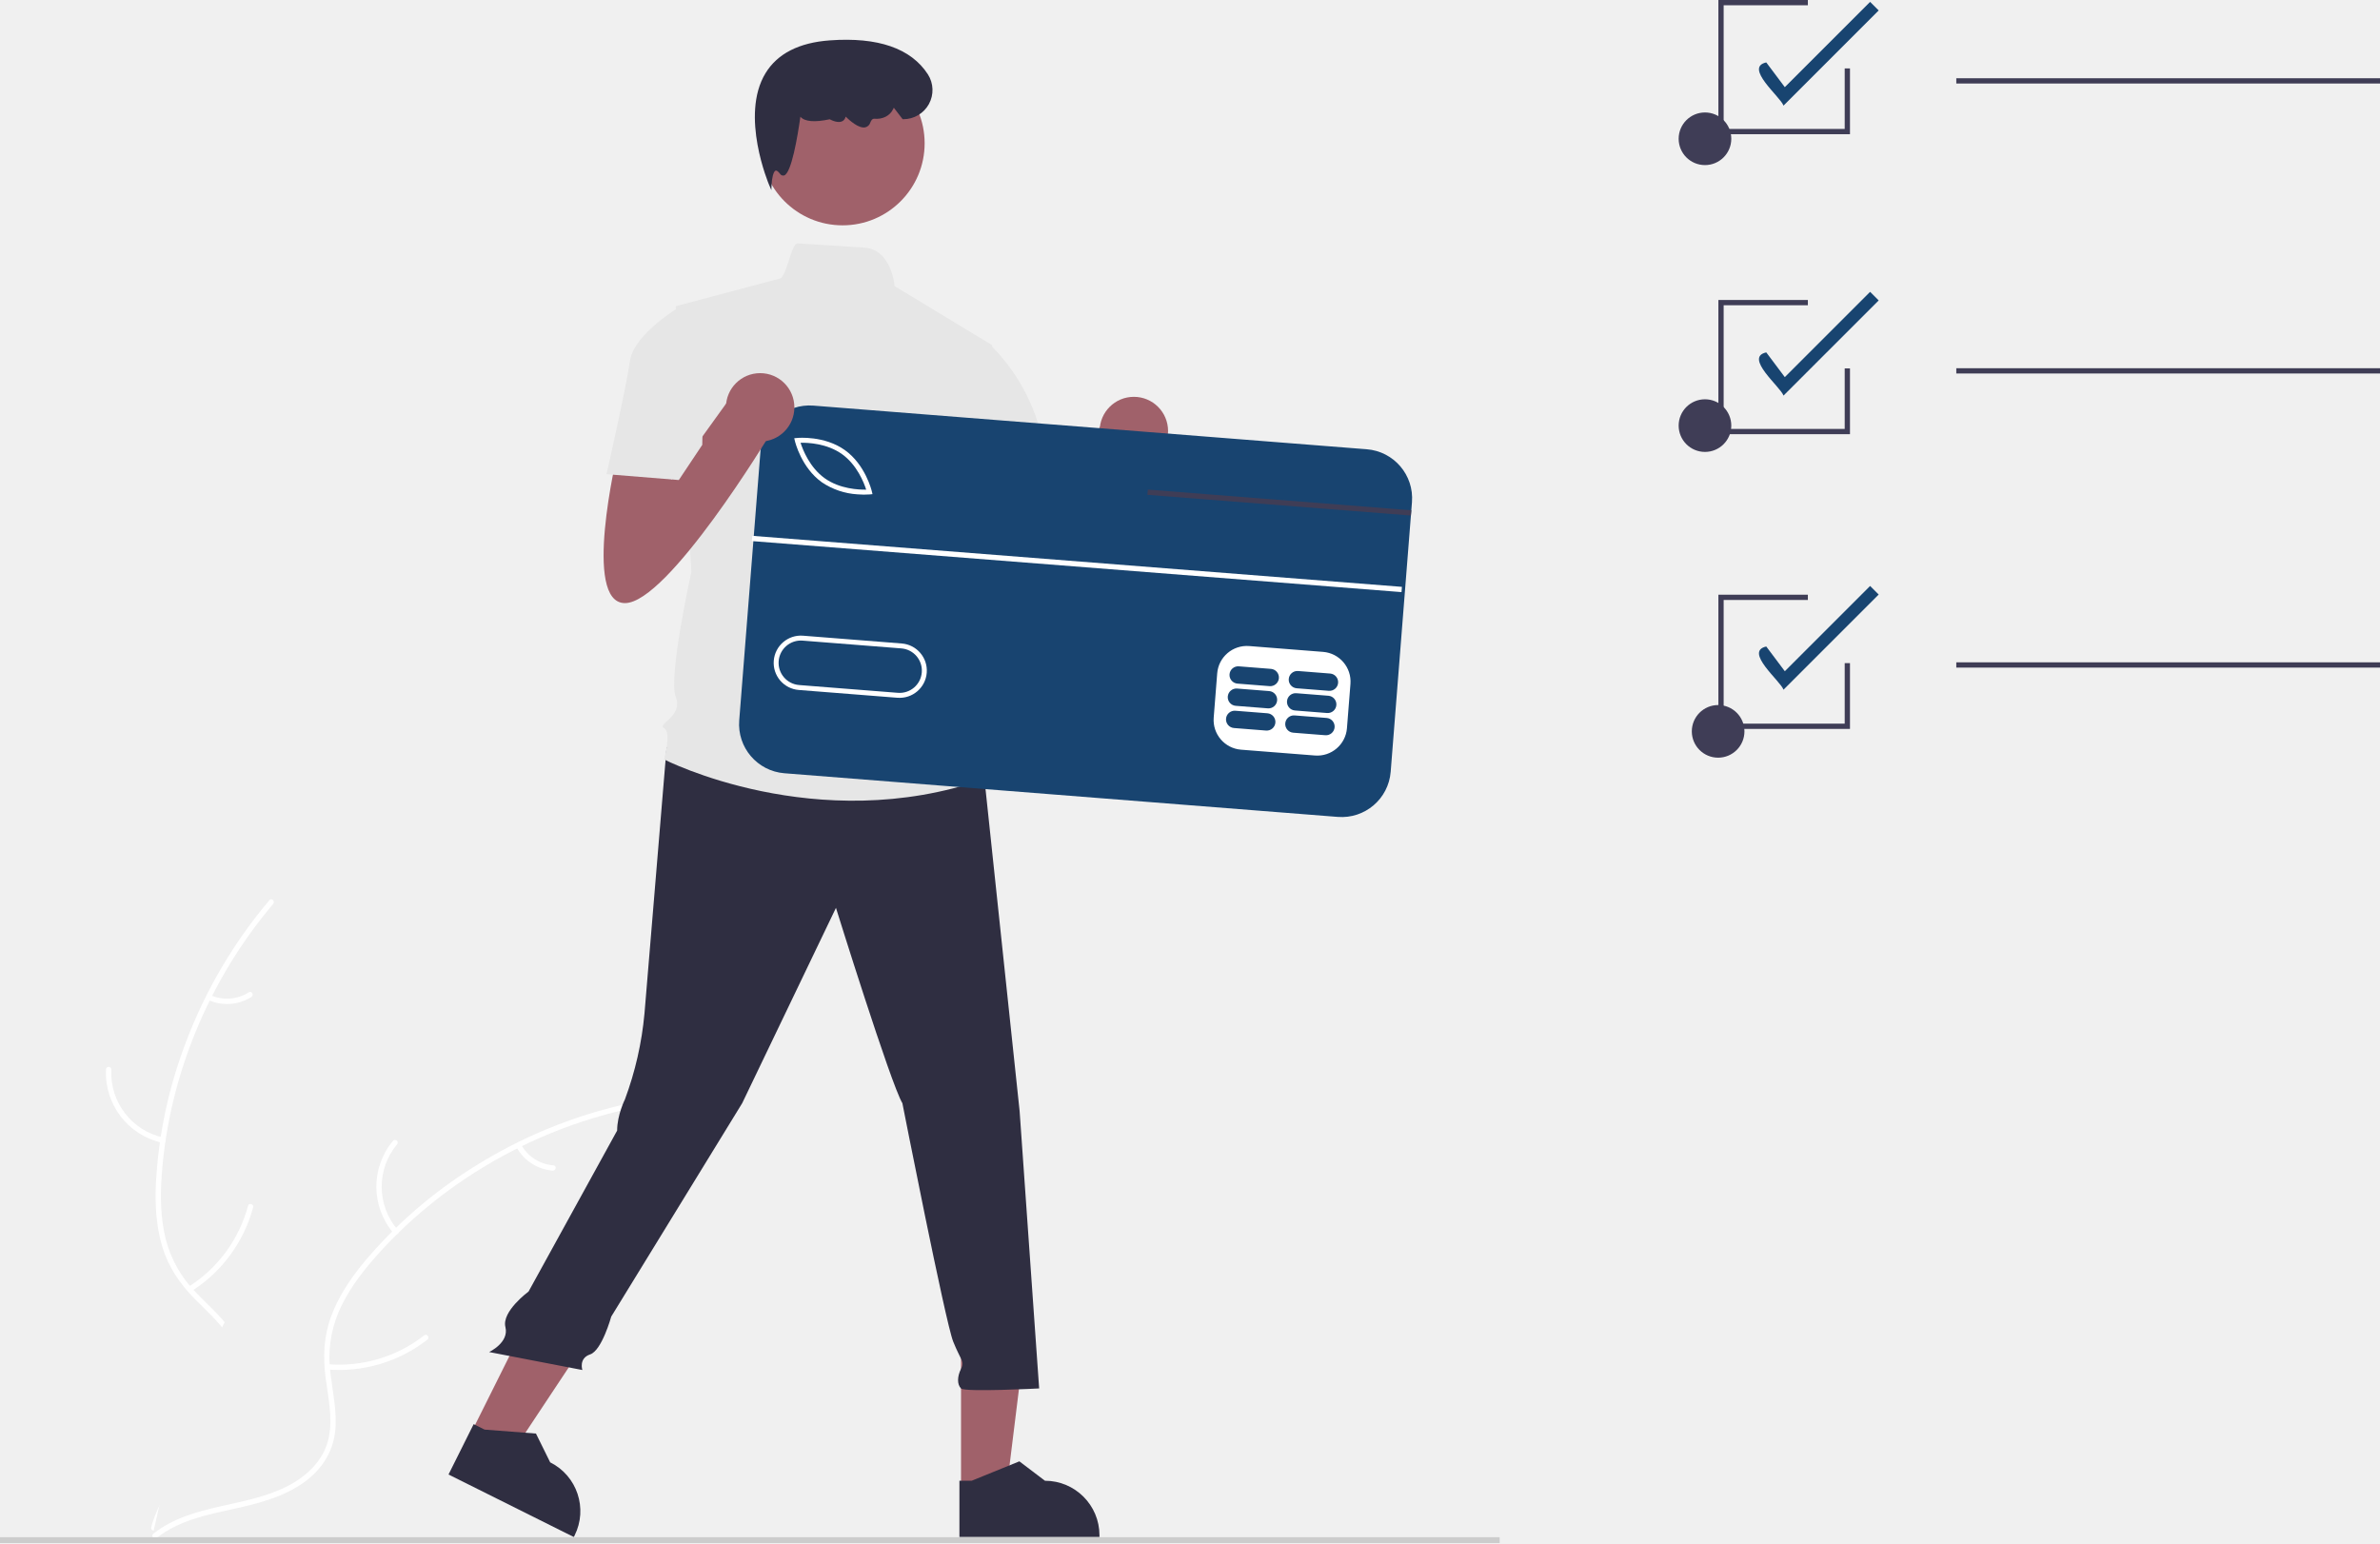
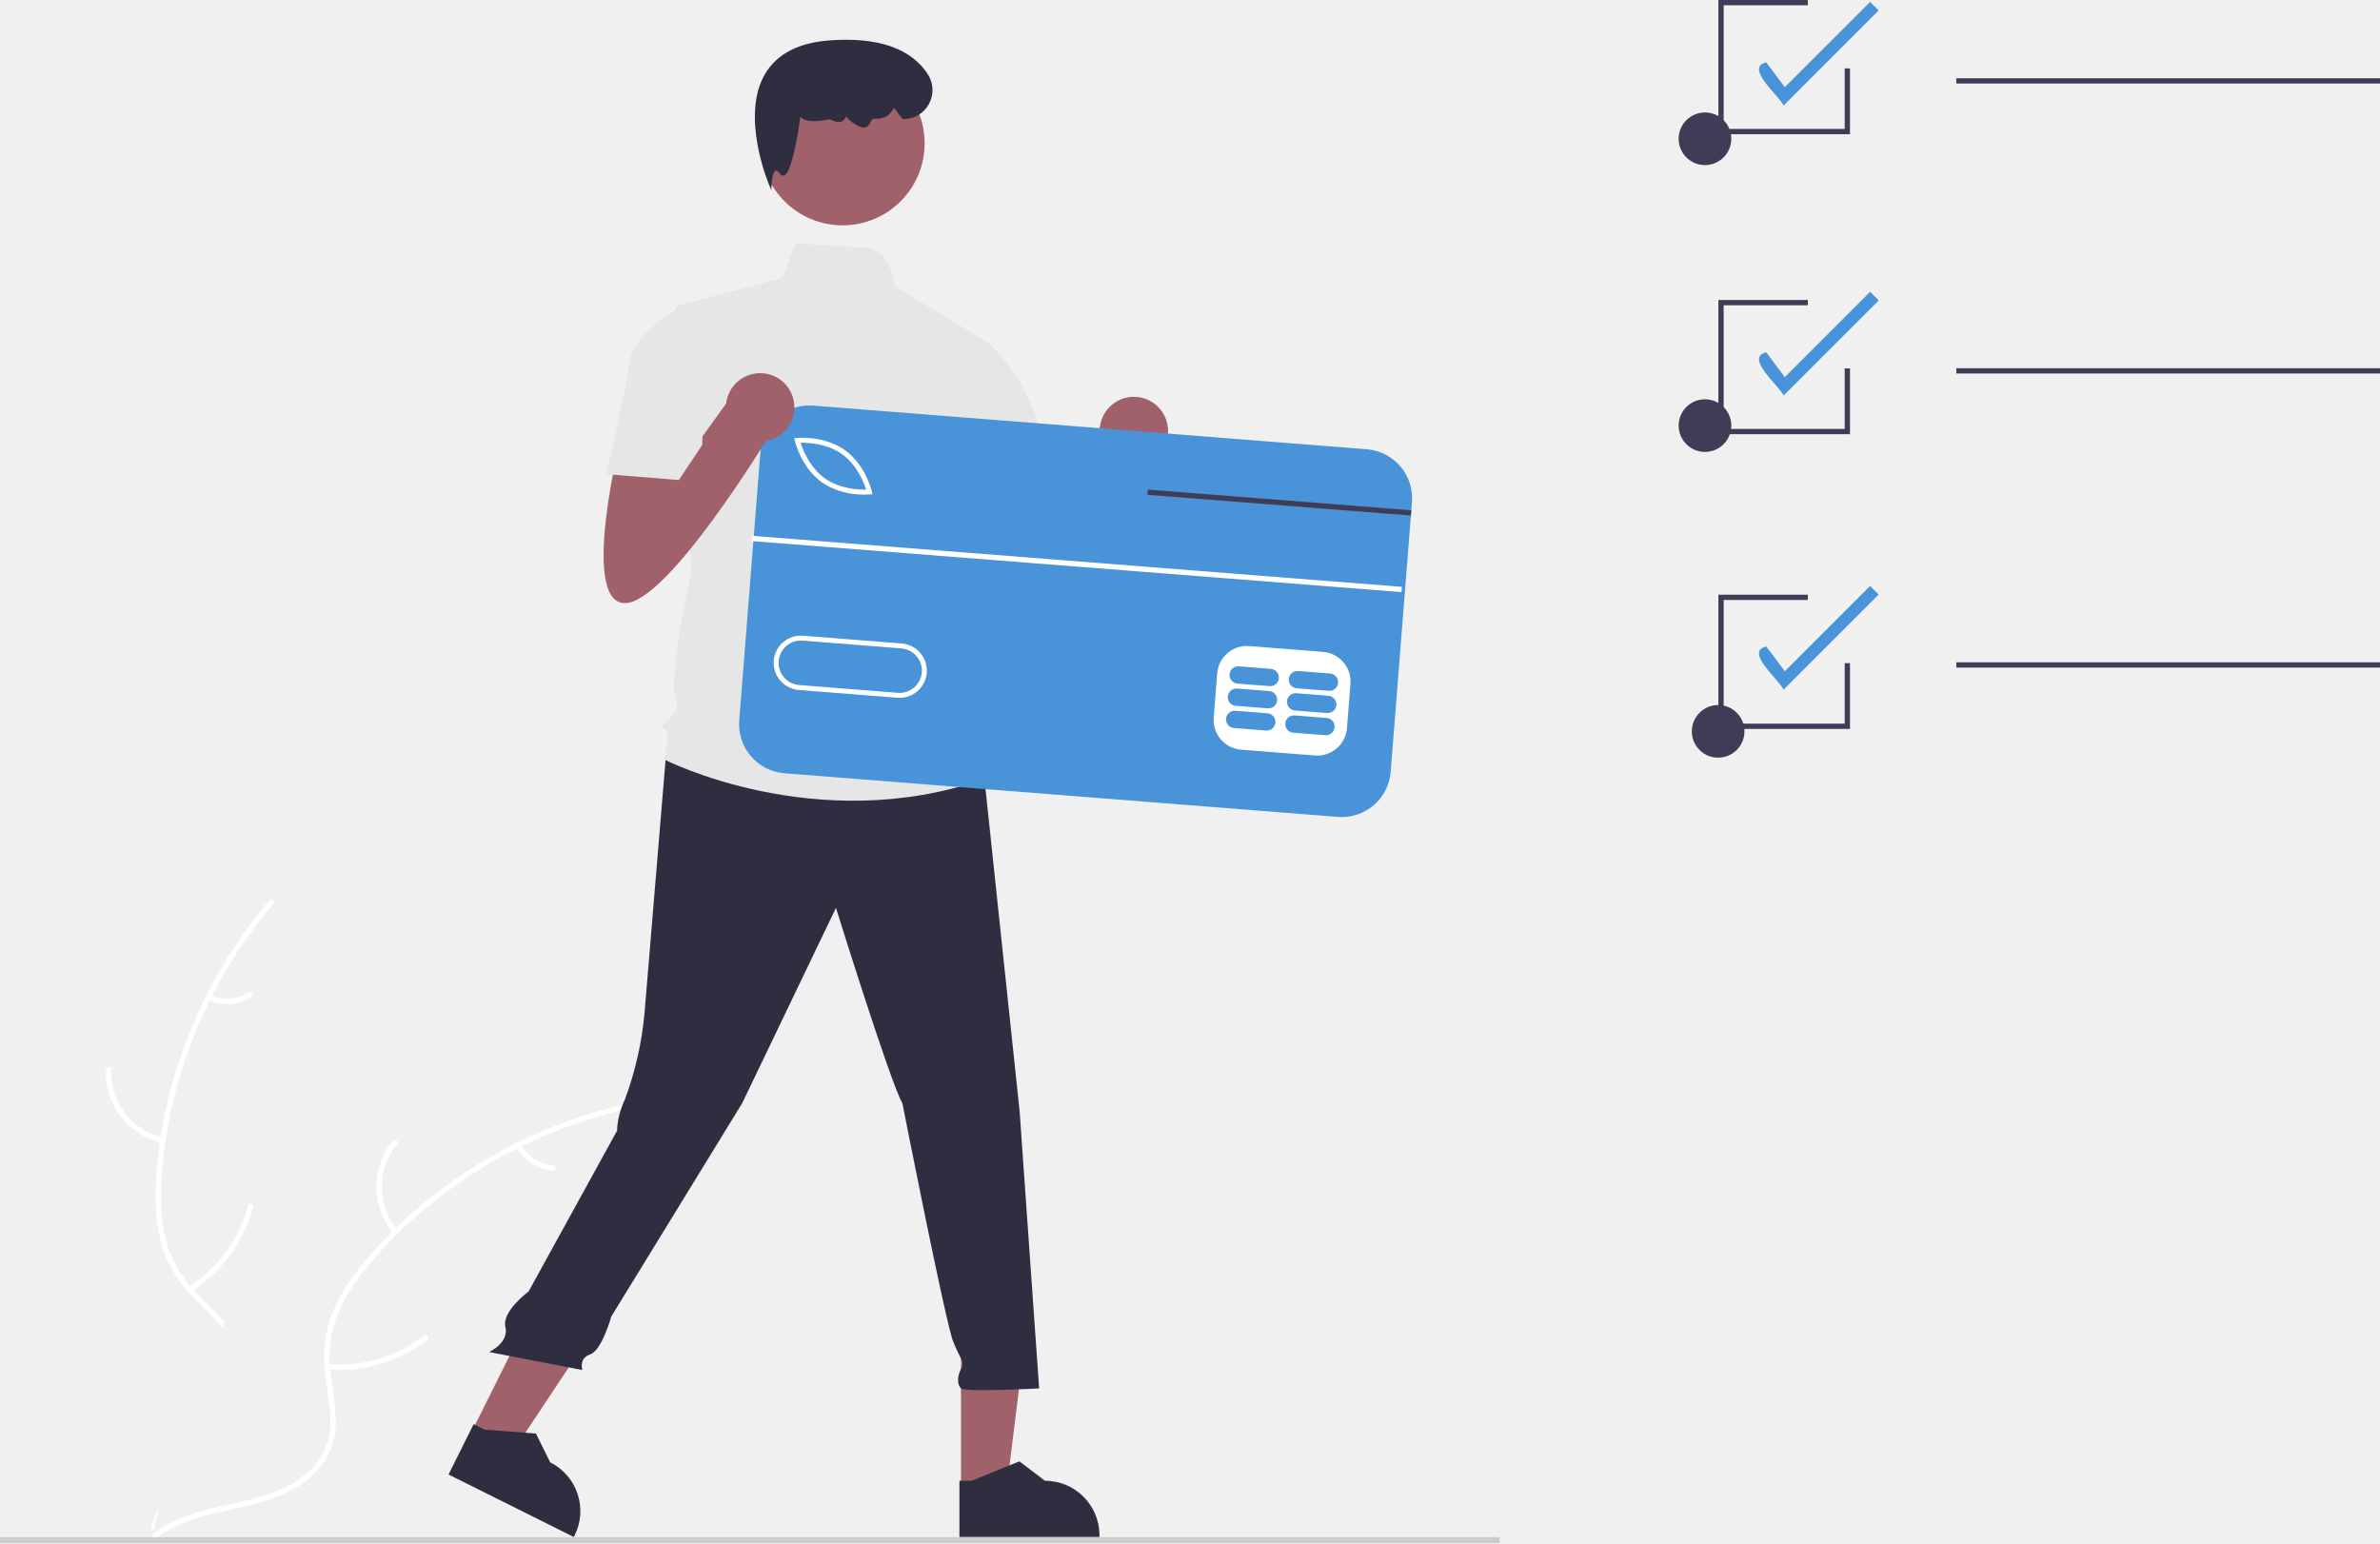
<svg xmlns="http://www.w3.org/2000/svg" data-name="Layer 1" width="904.362" height="586.406" viewBox="0 0 904.362 586.406">
  <path d="M176.481,606.861c4.482-45.747,31.57-91.412,74.671-107.385a211.783,211.783,0,0,0,3.8,145.354c7.154,17.901,16.974,37.067,11.164,55.449-3.615,11.437-12.957,20.359-23.51,26.061-10.554,5.702-22.356,8.596-34.01,11.434l-2.257,1.968C186.637,698.212,172,652.608,176.481,606.861Z" transform="translate(-147.8192 -156.7972)" fill="#f0f0f0" />
  <path d="M251.607,500.327c-24.335,28.724-39.652,65.407-42.33,103.015-.579,8.131-.459,16.429,1.523,24.376a44.709,44.709,0,0,0,11.656,20.44c5.154,5.374,11.048,10.274,14.805,16.808,3.961,6.886,4.313,14.819,1.919,22.306-2.928,9.16-8.974,16.722-15.142,23.912-6.849,7.983-14.09,16.165-16.818,26.582-.331,1.262-2.27.675-1.94-.585,4.747-18.124,21.942-28.797,29.847-45.215,3.689-7.661,5.091-16.481,1.24-24.366-3.367-6.895-9.441-11.954-14.706-17.35-5.529-5.666-9.818-11.929-12.142-19.561-2.378-7.807-2.823-16.118-2.454-24.228a175.619,175.619,0,0,1,11.431-53.685,184.227,184.227,0,0,1,31.732-53.932c.841-.992,2.215.498,1.38,1.484Z" transform="translate(-147.8192 -156.7972)" fill="#fff" />
  <path d="M209.502,591.072a27.158,27.158,0,0,1-21.407-27.901,1.014,1.014,0,0,1,2.026.048,25.148,25.148,0,0,0,19.966,25.913c1.276.268.684,2.206-.585,1.94Z" transform="translate(-147.8192 -156.7972)" fill="#fff" />
  <path d="M219.483,645.778a52.346,52.346,0,0,0,22.582-30.746c.335-1.261,2.274-.675,1.94.585a54.447,54.447,0,0,1-23.563,31.946c-1.106.695-2.058-1.093-.958-1.785Z" transform="translate(-147.8192 -156.7972)" fill="#fff" />
  <path d="M227.849,534.99a15.373,15.373,0,0,0,14.544-1.119c1.096-.709,2.047,1.081.958,1.785a17.227,17.227,0,0,1-16.087,1.274,1.047,1.047,0,0,1-.677-1.262,1.018,1.018,0,0,1,1.262-.677Z" transform="translate(-147.8192 -156.7972)" fill="#fff" />
  <path d="M385.833,577.466c-.672.462-1.344.924-2.016,1.404a202.453,202.453,0,0,0-25.35,20.878c-.618.581-1.235,1.178-1.835,1.775a213.431,213.431,0,0,0-44.683,64.638,207.267,207.267,0,0,0-10.584,29.66c-3.826,14.005-6.859,29.495-14.853,41.077a35.558,35.558,0,0,1-2.68,3.491L208.915,742.342c-.172-.081-.345-.145-.519-.226l-2.988.215c.106-.533.228-1.083.335-1.616.06-.309.138-.619.198-.929.046-.206.092-.413.121-.602.015-.069.031-.138.046-.189.029-.189.077-.361.106-.533q1.008-4.619,2.085-9.239c-0-.017-0-.017.016-.035,5.529-23.457,13.065-46.658,23.884-67.978.326-.641.65-1.3,1.01-1.942A197.78,197.78,0,0,1,250.266,631.867a174.848,174.848,0,0,1,11.293-13.618,145.397,145.397,0,0,1,35.662-28.193c26.5-14.887,57.465-21.134,86.407-13.216C384.368,577.042,385.092,577.245,385.833,577.466Z" transform="translate(-147.8192 -156.7972)" fill="#f0f0f0" />
  <path d="M385.689,578.421c-36.724,8.283-71.04,28.351-95.82,56.766-5.357,6.143-10.258,12.841-13.461,20.38a44.709,44.709,0,0,0-2.999,23.338c.879,7.394,2.635,14.855,1.702,22.334-.984,7.883-5.478,14.429-11.897,18.966-7.853,5.551-17.233,7.949-26.487,9.976-10.275,2.25-20.983,4.424-29.433,11.099-1.024.809-2.219-.827-1.197-1.635,14.702-11.613,34.857-9.782,51.054-18.132,7.558-3.896,13.987-10.094,15.66-18.708,1.463-7.533-.341-15.229-1.296-22.707-1.003-7.853-.657-15.436,2.083-22.929,2.802-7.665,7.45-14.569,12.627-20.822a175.619,175.619,0,0,1,41.449-35.983A184.227,184.227,0,0,1,385.481,576.405c1.269-.286,1.468,1.731.208,2.015Z" transform="translate(-147.8192 -156.7972)" fill="#fff" />
  <path d="M297.436,625.526a27.158,27.158,0,0,1-.294-35.166c.839-.998,2.429.259,1.588,1.258a25.148,25.148,0,0,0,.341,32.711c.857.982-.783,2.173-1.635,1.197Z" transform="translate(-147.8192 -156.7972)" fill="#fff" />
  <path d="M272.469,675.215a52.346,52.346,0,0,0,36.542-10.953c1.027-.805,2.222.831,1.197,1.635a54.447,54.447,0,0,1-38.048,11.321c-1.301-.11-.985-2.112.31-2.002Z" transform="translate(-147.8192 -156.7972)" fill="#fff" />
  <path d="M345.851,591.793a15.373,15.373,0,0,0,12.286,7.863c1.302.094.984,2.095-.31,2.002a17.227,17.227,0,0,1-13.611-8.669,1.047,1.047,0,0,1,.219-1.416,1.018,1.018,0,0,1,1.416.219Z" transform="translate(-147.8192 -156.7972)" fill="#fff" />
-   <path d="M825.522,196.935c-1.119-3.303-15.145-14.53-6.55-16.417l7.049,9.399,32.407-32.406,3.259,3.259Z" transform="translate(-147.8192 -156.7972)" fill="#184470" />
-   <path d="M825.522,307.129c-1.119-3.303-15.145-14.53-6.55-16.417l7.049,9.399,32.407-32.406,3.259,3.259Z" transform="translate(-147.8192 -156.7972)" fill="#184470" />
-   <path d="M825.522,418.897c-1.119-3.303-15.145-14.53-6.55-16.417l7.049,9.399,32.407-32.406,3.259,3.259Z" transform="translate(-147.8192 -156.7972)" fill="#184470" />
+   <path d="M825.522,196.935c-1.119-3.303-15.145-14.53-6.55-16.417l7.049,9.399,32.407-32.406,3.259,3.259Z" transform="translate(-147.8192 -156.7972)" fill="#4994d8" />
+   <path d="M825.522,307.129c-1.119-3.303-15.145-14.53-6.55-16.417l7.049,9.399,32.407-32.406,3.259,3.259Z" transform="translate(-147.8192 -156.7972)" fill="#4994d8" />
+   <path d="M825.522,418.897c-1.119-3.303-15.145-14.53-6.55-16.417l7.049,9.399,32.407-32.406,3.259,3.259Z" transform="translate(-147.8192 -156.7972)" fill="#4994d8" />
  <circle cx="647.862" cy="161.738" r="10" fill="#3f3d56" />
  <circle cx="647.862" cy="52.738" r="10" fill="#3f3d56" />
  <rect x="743.362" y="29.738" width="161" height="2" fill="#3f3d56" />
  <circle cx="652.862" cy="277.932" r="10" fill="#3f3d56" />
  <rect x="743.362" y="139.932" width="161" height="2" fill="#3f3d56" />
  <rect x="743.362" y="251.7" width="161" height="2" fill="#3f3d56" />
  <polygon points="702.96 277 652.96 277 652.96 226 686.96 226 686.96 228 654.96 228 654.96 275 700.96 275 700.96 252 702.96 252 702.96 277" fill="#3f3d56" />
  <polygon points="702.96 165 652.96 165 652.96 114 686.96 114 686.96 116 654.96 116 654.96 163 700.96 163 700.96 140 702.96 140 702.96 165" fill="#3f3d56" />
  <polygon points="702.96 51 652.96 51 652.96 0 686.96 0 686.96 2 654.96 2 654.96 49 700.96 49 700.96 26 702.96 26 702.96 51" fill="#3f3d56" />
  <path d="M524.324,338.569s-13.363,56.421,2.97,56.421S582.23,331.145,582.23,331.145L568.867,314.813l-23.985,33.3-1.256-16.967Z" transform="translate(-147.8192 -156.7972)" fill="#a0616a" />
  <circle cx="430.85" cy="163.801" r="13" fill="#a0616a" />
  <polygon points="365.175 566.048 382.478 566.047 390.711 499.301 365.171 499.302 365.175 566.048" fill="#a0616a" />
  <path d="M512.384,740.897l53.213-.002v-.673a20.713,20.713,0,0,0-20.712-20.712H544.884l-9.72-7.374-18.135,7.375-4.645 0Z" transform="translate(-147.8192 -156.7972)" fill="#2f2e41" />
  <polygon points="179.038 544.459 194.521 552.185 231.693 496.14 208.841 484.736 179.038 544.459" fill="#a0616a" />
  <path d="M318.25,717.136l47.613,23.761.301-.602a20.713,20.713,0,0,0-9.283-27.781l-.001-.001-5.404-10.939-19.52-1.5-4.156-2.074Z" transform="translate(-147.8192 -156.7972)" fill="#2f2e41" />
  <rect y="584.165" width="569.85" height="2.241" fill="#ccc" />
  <path d="M401.117,440.925s-6.915,83.148-8.4,100.966a126.71,126.71,0,0,1-7.424,32.665s-2.97,5.939-2.97,11.878l-33.655,61.164s-10.284,7.559-8.8,13.498-6.2,9.502-6.2,9.502l35.442,6.831s-1.485-4.454,2.97-5.939,8-14.363,8-14.363l49.756-81.086L465.471,501.802s20.787,66.815,25.241,74.238c0,0,16.332,83.147,19.302,90.571s4.454,7.424,2.97,10.393-1.485,5.939,0,7.424,29.695,0,29.695,0l-7.424-105.419L521.892,452.805l-68.299-20.787Z" transform="translate(-147.8192 -156.7972)" fill="#2f2e41" />
  <circle cx="320.167" cy="54.452" r="31.18" fill="#a0616a" />
  <path d="M524.862,287.995l-37.118-22.489s-1.029-13.965-11.605-14.622c-5.31-.33-13.277-.834-25.235-1.605-2.527-.163-4.232,13.662-7.128,13.475l-39.181,10.393,5.939,100.964s-8.909,40.089-5.939,47.513-7.424,10.393-4.454,11.878,0,11.878,0,11.878,57.906,29.695,121.751,7.424l-5.939-19.302a15.58,15.58,0,0,0-2.97-14.848s5.939-8.909-1.485-16.332c0,0,2.97-13.363-4.454-19.302l-1.485-20.787,4.454-10.393Z" transform="translate(-147.8192 -156.7972)" fill="#e6e6e6" />
  <path d="M440.93,229.061l-.872-2.024c-.112-.262-11.139-26.329-1.365-42.408,4.524-7.444,12.751-11.646,24.452-12.49,18.307-1.324,30.837,3.019,37.251,12.898a11.075,11.075,0,0,1-9.335,17.061h-.246l-3.364-4.368-.196.425c-1.218,2.635-4.015,4.077-7.291,3.761-.557-.04-1.051.441-1.447,1.47a2.615,2.615,0,0,1-1.958,1.814c-2.42.471-5.871-2.578-7.415-4.097a2.478,2.478,0,0,1-1.155,1.701c-1.627.939-4.16-.288-4.887-.678-5.792,1.23-9.541.901-11.146-.977-1.089,7.704-3.426,21.57-6.228,22.338a1.401,1.401,0,0,1-1.529-.668c-.675-.876-1.278-1.312-1.654-1.19-.912.29-1.45,3.292-1.527,5.229Z" transform="translate(-147.8192 -156.7972)" fill="#2f2e41" />
  <path d="M508.529,289.48l14.811-2.406a72.314,72.314,0,0,1,20.823,38.041c4.454,23.756,5.939,28.211,5.939,28.211l-35.634,8.909-19.302-37.119Z" transform="translate(-147.8192 -156.7972)" fill="#e6e6e6" />
  <rect x="496.825" y="270.454" width="116.395" height="234.311" transform="translate(-22.85274 753.6348) rotate(-85.48966)" fill="#fff" />
-   <path d="M467.762,329.37c-5.716-4.082-12.974-4.377-15.746-4.319.846,2.64,3.474,9.412,9.191,13.496,5.73,4.092,12.979,4.379,15.747,4.321C476.108,340.229,473.479,333.455,467.762,329.37Z" transform="translate(-147.8192 -156.7972)" fill="#184470" />
-   <path d="M490.313,403.204l-37.507-2.959a8.465,8.465,0,1,0-1.331,16.878h0l37.507,2.959a8.465,8.465,0,0,0,1.331-16.878Z" transform="translate(-147.8192 -156.7972)" fill="#184470" />
-   <path d="M667.183,327.527l-210.29-16.59a18.683,18.683,0,0,0-20.092,17.159L428.714,430.547a18.693,18.693,0,0,0,17.162,20.101l210.29,16.59a18.683,18.683,0,0,0,20.092-17.159l7.686-97.375.155-1.989.245-3.096A18.683,18.683,0,0,0,667.183,327.527Zm-6.21,89.138-1.332,16.879a11.315,11.315,0,0,1-12.142,10.361l-28.133-2.217A11.315,11.315,0,0,1,609.005,429.546l1.333-16.879A11.319,11.319,0,0,1,622.479,402.307l28.124,2.219A11.329,11.329,0,0,1,660.973,416.665ZM441.84,407.864a10.346,10.346,0,0,1,11.114-9.491l37.506,2.961a10.342,10.342,0,1,1-1.609,20.622l-.019.005-37.506-2.961A10.334,10.334,0,0,1,441.84,407.864Zm8.029-83.482-.256-1.049,1.079-.099c.422-.045,10.399-.941,18.165,4.607,7.766,5.548,10.148,15.281,10.251,15.688l.247,1.052-1.076.109a28.423,28.423,0,0,1-4.589-.03,27.137,27.137,0,0,1-13.578-4.586C452.344,334.525,449.963,324.792,449.869,324.382Z" transform="translate(-147.8192 -156.7972)" fill="#184470" />
-   <path d="M629.423,427.859l-12.19-.962a3.292,3.292,0,0,0-.518,6.564l12.19.962a3.292,3.292,0,0,0,.518-6.564Z" transform="translate(-147.8192 -156.7972)" fill="#184470" />
-   <path d="M651.927,429.634l-12.19-.962a3.292,3.292,0,0,0-.518,6.564l12.19.962a3.292,3.292,0,0,0,.518-6.564Z" transform="translate(-147.8192 -156.7972)" fill="#184470" />
-   <path d="M630.088,419.42l-12.19-.962a3.292,3.292,0,0,0-.518,6.564l12.19.962a3.292,3.292,0,0,0,.518-6.564Z" transform="translate(-147.8192 -156.7972)" fill="#184470" />
-   <path d="M652.592,421.195l-12.19-.962a3.292,3.292,0,0,0-.518,6.564l12.19.962a3.292,3.292,0,0,0,.518-6.564Z" transform="translate(-147.8192 -156.7972)" fill="#184470" />
-   <path d="M630.754,410.981l-12.19-.962a3.292,3.292,0,0,0-.518,6.564l12.19.962a3.292,3.292,0,0,0,.518-6.564Z" transform="translate(-147.8192 -156.7972)" fill="#184470" />
-   <path d="M653.258,412.756l-12.19-.962a3.292,3.292,0,0,0-.518,6.564l12.19.962a3.292,3.292,0,0,0,.518-6.564Z" transform="translate(-147.8192 -156.7972)" fill="#184470" />
+   <path d="M467.762,329.37c-5.716-4.082-12.974-4.377-15.746-4.319.846,2.64,3.474,9.412,9.191,13.496,5.73,4.092,12.979,4.379,15.747,4.321C476.108,340.229,473.479,333.455,467.762,329.37Z" transform="translate(-147.8192 -156.7972)" fill="#4994d8" />
+   <path d="M490.313,403.204l-37.507-2.959a8.465,8.465,0,1,0-1.331,16.878h0l37.507,2.959a8.465,8.465,0,0,0,1.331-16.878Z" transform="translate(-147.8192 -156.7972)" fill="#4994d8" />
+   <path d="M667.183,327.527l-210.29-16.59a18.683,18.683,0,0,0-20.092,17.159L428.714,430.547a18.693,18.693,0,0,0,17.162,20.101l210.29,16.59a18.683,18.683,0,0,0,20.092-17.159l7.686-97.375.155-1.989.245-3.096A18.683,18.683,0,0,0,667.183,327.527Zm-6.21,89.138-1.332,16.879a11.315,11.315,0,0,1-12.142,10.361l-28.133-2.217A11.315,11.315,0,0,1,609.005,429.546l1.333-16.879A11.319,11.319,0,0,1,622.479,402.307l28.124,2.219A11.329,11.329,0,0,1,660.973,416.665ZM441.84,407.864a10.346,10.346,0,0,1,11.114-9.491l37.506,2.961a10.342,10.342,0,1,1-1.609,20.622l-.019.005-37.506-2.961A10.334,10.334,0,0,1,441.84,407.864Zm8.029-83.482-.256-1.049,1.079-.099c.422-.045,10.399-.941,18.165,4.607,7.766,5.548,10.148,15.281,10.251,15.688l.247,1.052-1.076.109a28.423,28.423,0,0,1-4.589-.03,27.137,27.137,0,0,1-13.578-4.586C452.344,334.525,449.963,324.792,449.869,324.382Z" transform="translate(-147.8192 -156.7972)" fill="#4994d8" />
+   <path d="M629.423,427.859l-12.19-.962a3.292,3.292,0,0,0-.518,6.564l12.19.962a3.292,3.292,0,0,0,.518-6.564Z" transform="translate(-147.8192 -156.7972)" fill="#4994d8" />
+   <path d="M651.927,429.634l-12.19-.962a3.292,3.292,0,0,0-.518,6.564l12.19.962a3.292,3.292,0,0,0,.518-6.564Z" transform="translate(-147.8192 -156.7972)" fill="#4994d8" />
+   <path d="M630.088,419.42l-12.19-.962a3.292,3.292,0,0,0-.518,6.564l12.19.962a3.292,3.292,0,0,0,.518-6.564Z" transform="translate(-147.8192 -156.7972)" fill="#4994d8" />
+   <path d="M652.592,421.195l-12.19-.962a3.292,3.292,0,0,0-.518,6.564l12.19.962a3.292,3.292,0,0,0,.518-6.564Z" transform="translate(-147.8192 -156.7972)" fill="#4994d8" />
+   <path d="M630.754,410.981l-12.19-.962a3.292,3.292,0,0,0-.518,6.564l12.19.962a3.292,3.292,0,0,0,.518-6.564Z" transform="translate(-147.8192 -156.7972)" fill="#4994d8" />
+   <path d="M653.258,412.756l-12.19-.962a3.292,3.292,0,0,0-.518,6.564l12.19.962a3.292,3.292,0,0,0,.518-6.564Z" transform="translate(-147.8192 -156.7972)" fill="#4994d8" />
  <rect x="556.023" y="247.309" width="2.001" height="247.613" transform="translate(-4.39383 740.5675) rotate(-85.50837)" fill="#fff" />
  <polygon points="536.278 193.917 536.123 195.907 527.532 195.233 435.999 188.043 436.164 186.051 527.687 193.243 536.278 193.917" fill="#3f3d56" />
  <path d="M382.324,329.569s-13.363,56.421,2.97,56.421S440.23,322.145,440.23,322.145L426.867,305.813l-23.985,33.3-1.256-16.967Z" transform="translate(-147.8192 -156.7972)" fill="#a0616a" />
  <circle cx="288.85" cy="154.801" r="13" fill="#a0616a" />
  <path d="M415.412,282.056l-8.909-8.909s-17.817,10.393-19.302,20.787-8.909,43.058-8.909,43.058l27.468,2.227,8.909-13.363Z" transform="translate(-147.8192 -156.7972)" fill="#e6e6e6" />
</svg>
